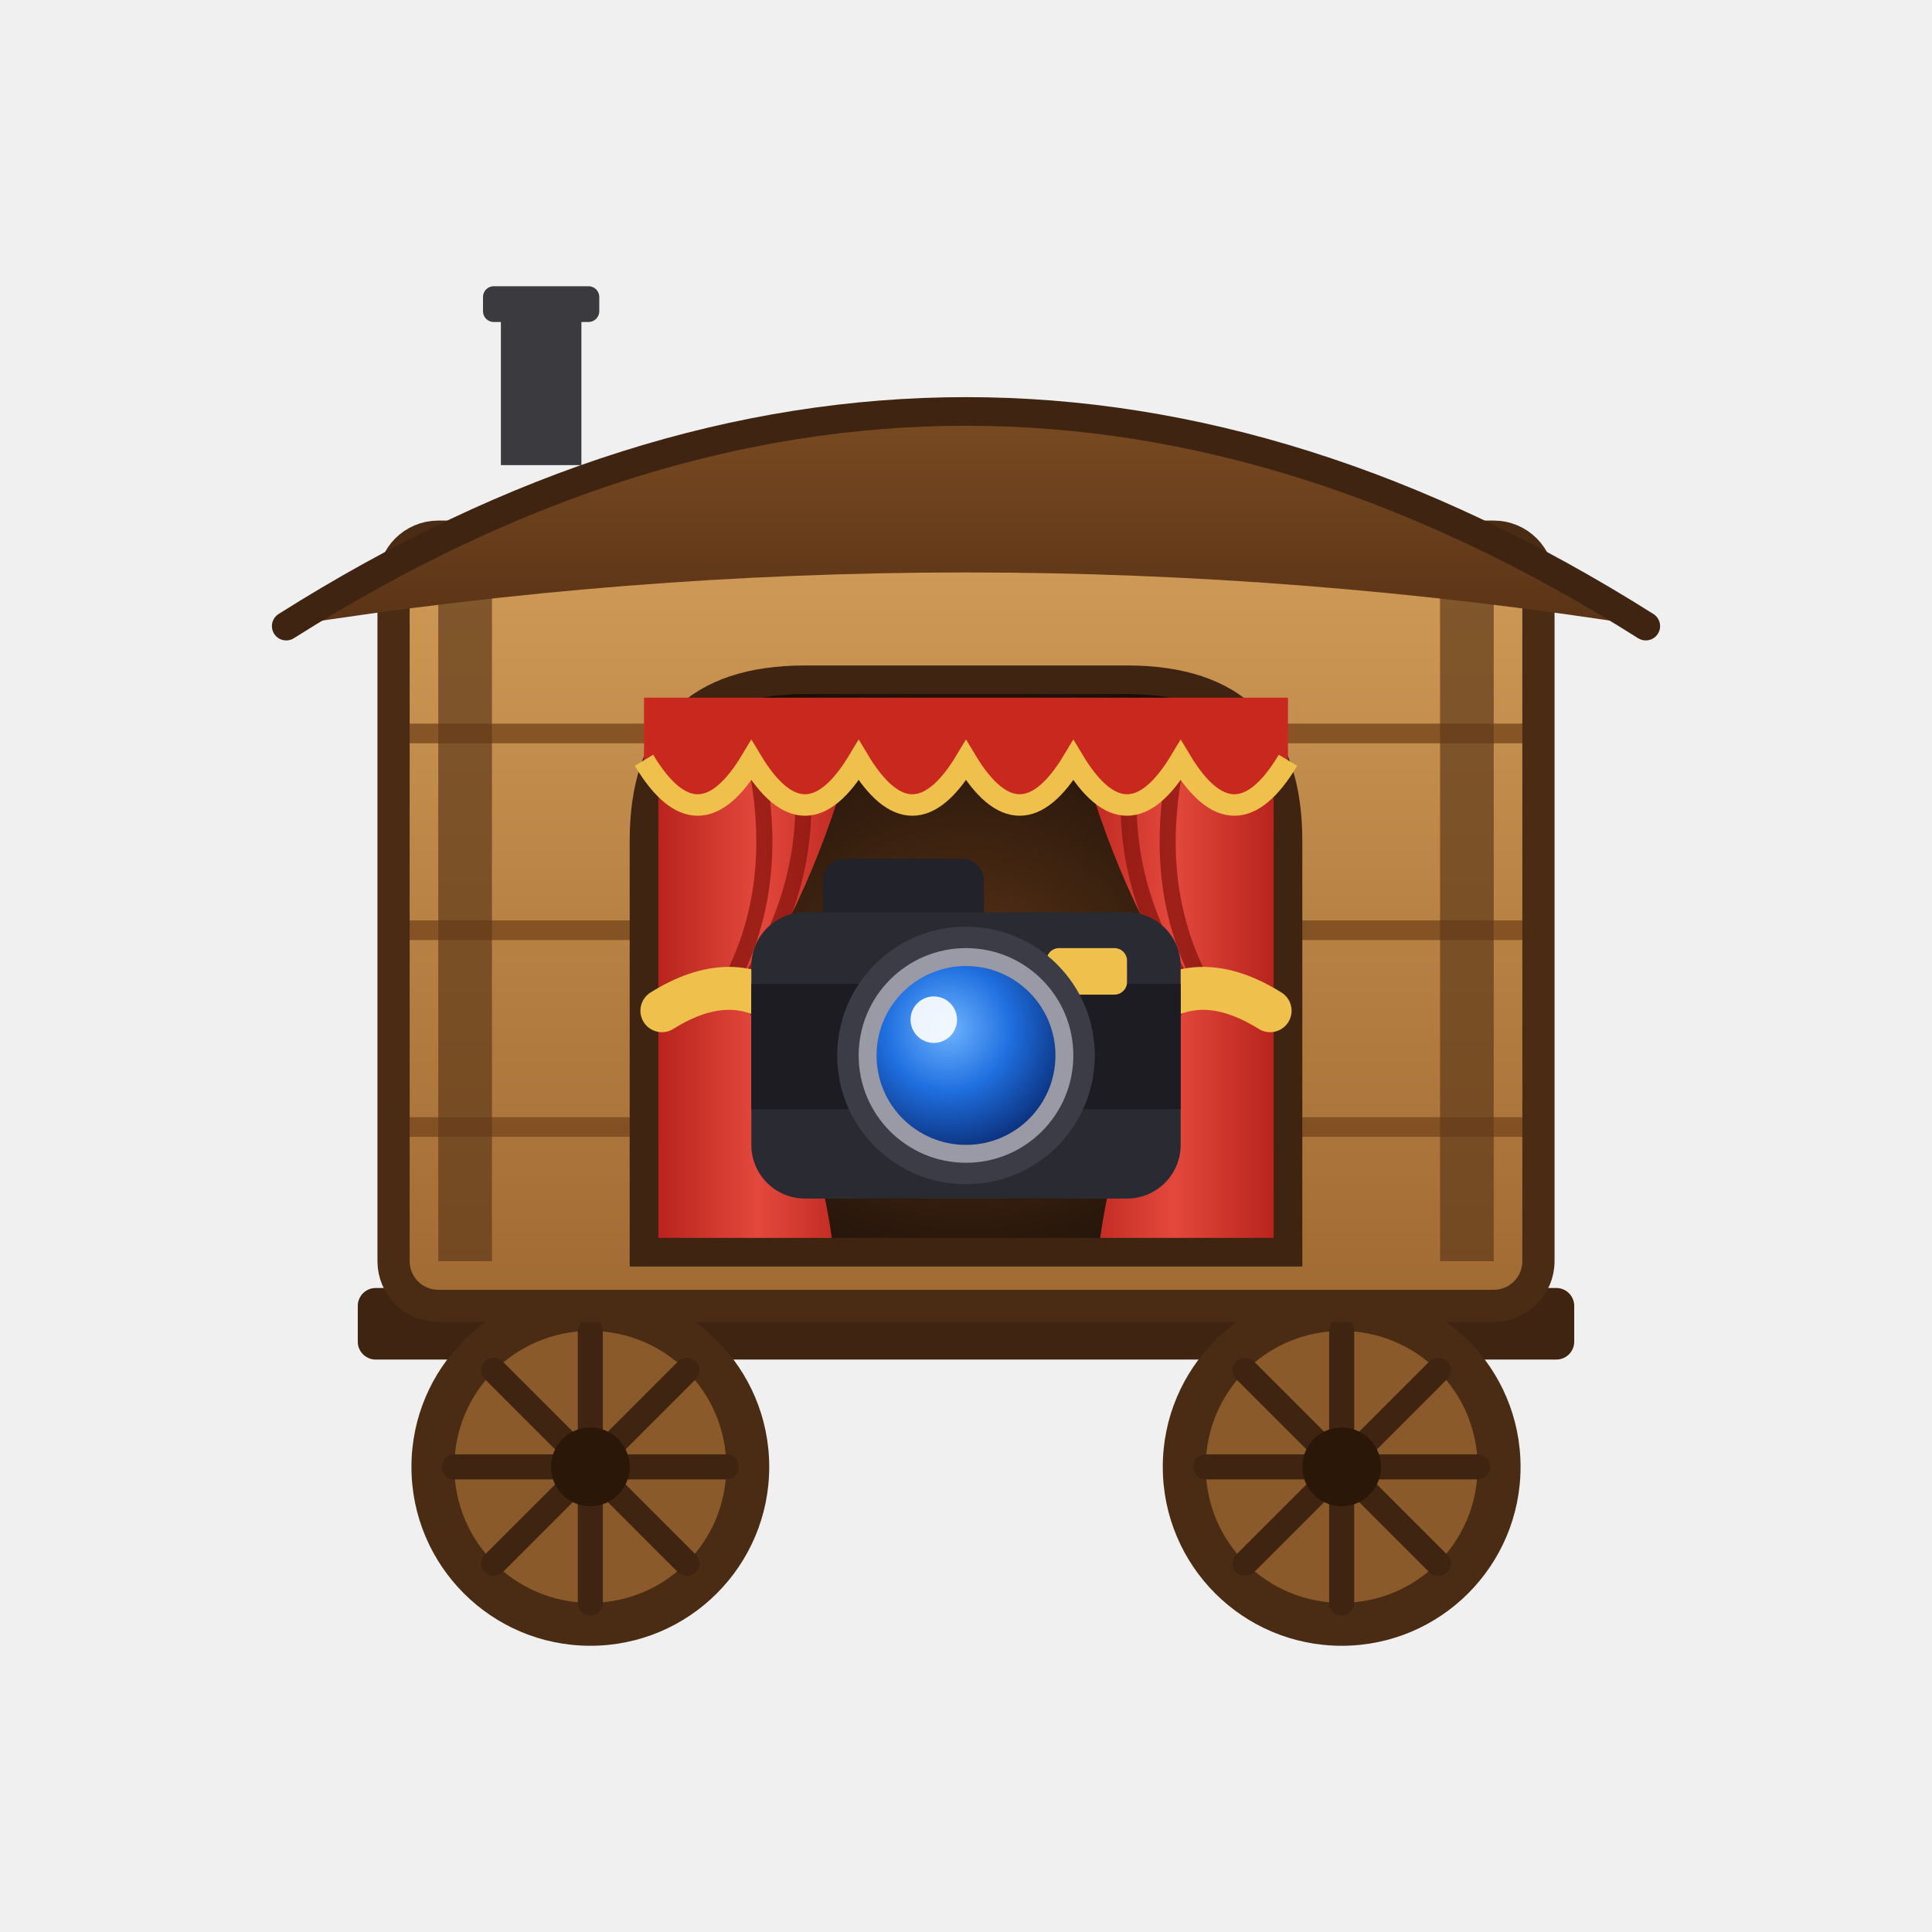
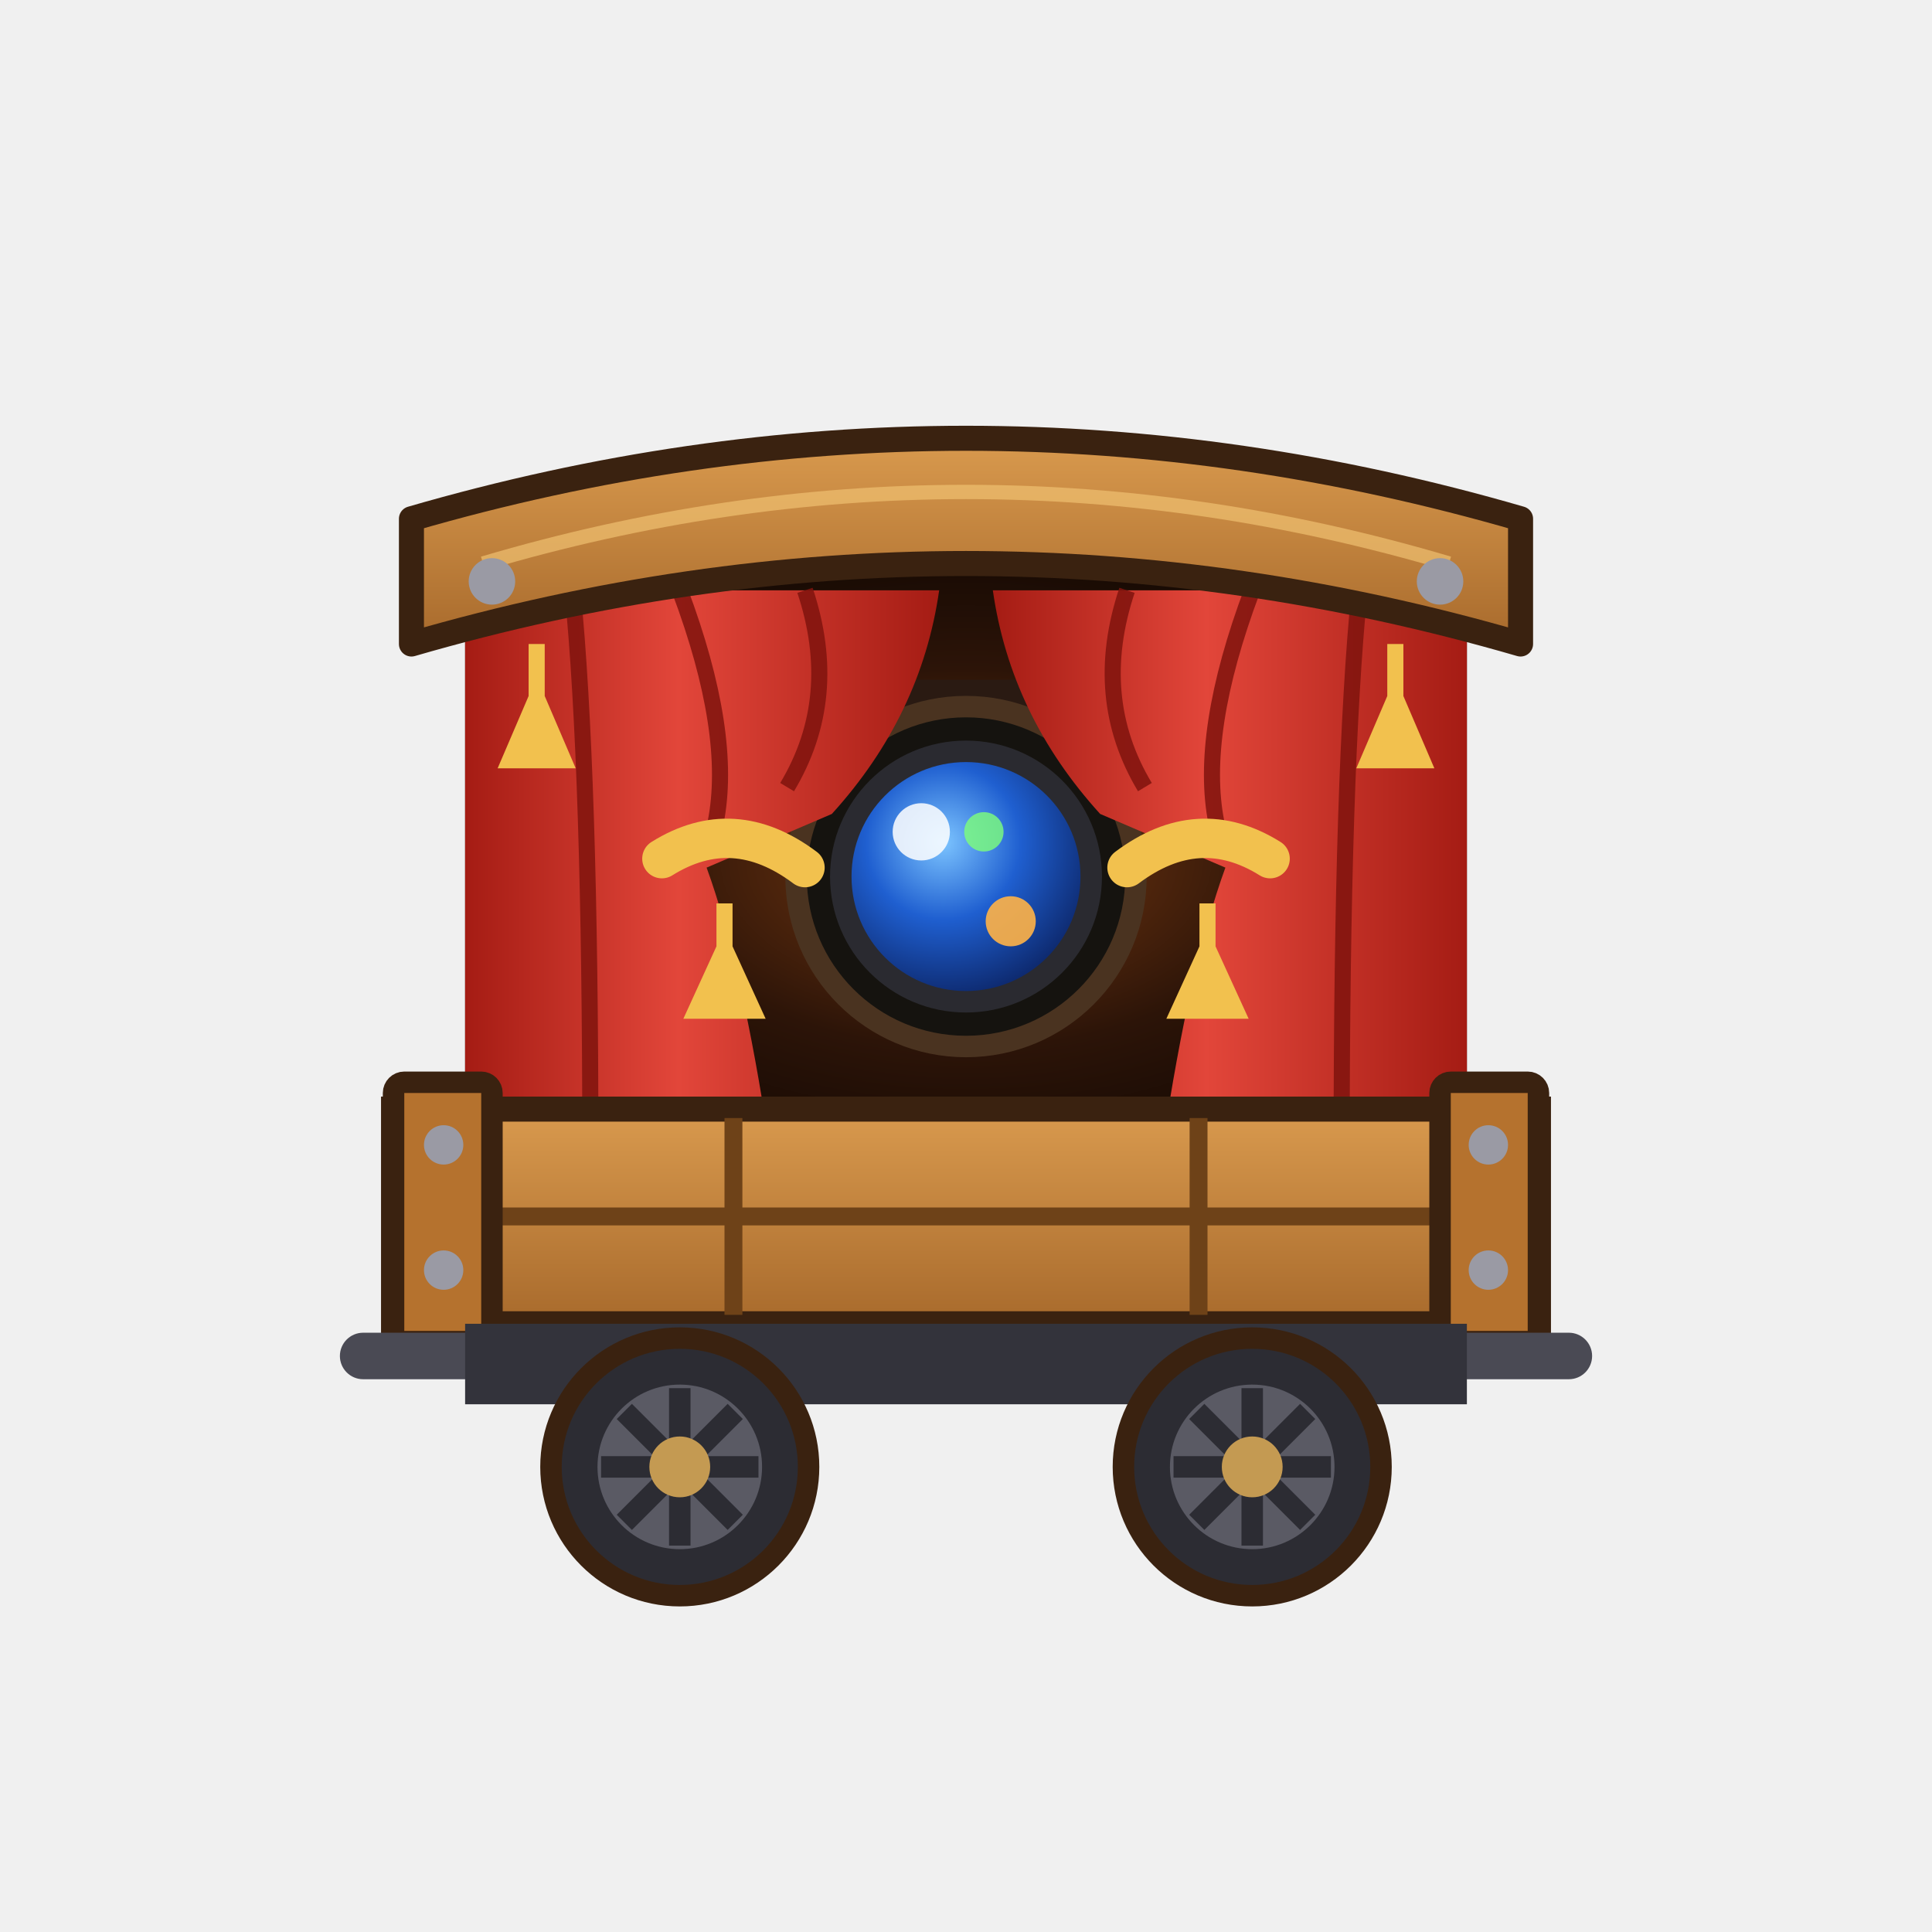
<svg xmlns="http://www.w3.org/2000/svg" viewBox="0 0 108 108">
  <defs>
    <linearGradient id="wood" x1="0" y1="0" x2="0" y2="1">
-       <stop offset="0" stop-color="#d09a57" />
-       <stop offset="1" stop-color="#a06a33" />
-     </linearGradient>
-     <linearGradient id="roof" x1="0" y1="0" x2="0" y2="1">
-       <stop offset="0" stop-color="#7a4b22" />
-       <stop offset="1" stop-color="#5a3316" />
+       <stop offset="0" stop-color="#d99a4e" />
+       <stop offset="1" stop-color="#a86a2c" />
    </linearGradient>
    <linearGradient id="red" x1="0" y1="0" x2="1" y2="0">
-       <stop offset="0" stop-color="#b8241d" />
-       <stop offset="0.5" stop-color="#e4483c" />
-       <stop offset="1" stop-color="#b8241d" />
+       <stop offset="0" stop-color="#a51c14" />
+       <stop offset="0.45" stop-color="#e2463a" />
+       <stop offset="1" stop-color="#a51c14" />
    </linearGradient>
-     <radialGradient id="stage" cx="0.5" cy="0.55" r="0.6">
-       <stop offset="0" stop-color="#5c3417" />
-       <stop offset="1" stop-color="#170d07" />
+     <radialGradient id="glow" cx="0.5" cy="0.5" r="0.55">
+       <stop offset="0" stop-color="#7a3a12" />
+       <stop offset="0.6" stop-color="#2c1408" />
+       <stop offset="1" stop-color="#150903" />
    </radialGradient>
-     <radialGradient id="lens" cx="0.4" cy="0.35" r="0.7">
-       <stop offset="0" stop-color="#6fb4ff" />
-       <stop offset="0.5" stop-color="#1f6fe0" />
-       <stop offset="1" stop-color="#0b2f7a" />
+     <radialGradient id="glass" cx="0.4" cy="0.35" r="0.75">
+       <stop offset="0" stop-color="#7cc4ff" />
+       <stop offset="0.45" stop-color="#1f5fd0" />
+       <stop offset="1" stop-color="#0a1f5c" />
    </radialGradient>
  </defs>
-   <rect x="20" y="72" width="68" height="4" rx="1" fill="#3e2411" />
-   <g stroke="#3e2411" stroke-width="1.4" stroke-linecap="round">
-     <circle cx="33" cy="82" r="10" fill="#4a2c14" stroke="none" />
-     <circle cx="33" cy="82" r="7.6" fill="#8a5a2a" stroke="none" />
-     <path d="M33 74.4v15.2M25.4 82h15.2M27.6 76.6l10.8 10.8M38.4 76.6L27.6 87.4" />
-     <circle cx="33" cy="82" r="2.2" fill="#2a1708" stroke="none" />
-     <circle cx="75" cy="82" r="10" fill="#4a2c14" stroke="none" />
-     <circle cx="75" cy="82" r="7.6" fill="#8a5a2a" stroke="none" />
-     <path d="M75 74.4v15.2M67.4 82h15.2M69.6 76.6l10.8 10.8M80.4 76.6L69.6 87.4" />
-     <circle cx="75" cy="82" r="2.2" fill="#2a1708" stroke="none" />
+   <rect x="26" y="32" width="56" height="32" fill="url(#glow)" />
+   <path d="M47 38h14l-2 3.5H49Z" fill="#2a1a12" />
+   <circle cx="54" cy="49" r="9.5" fill="#15130f" stroke="#4a3320" stroke-width="1.2" />
+   <circle cx="54" cy="49" r="7.6" fill="#2a2a30" />
+   <circle cx="54" cy="49" r="6.4" fill="url(#glass)" />
+   <circle cx="56.5" cy="51.5" r="1.4" fill="#ffb347" opacity="0.9" />
+   <circle cx="55" cy="46.5" r="1.1" fill="#7dff7a" opacity="0.8" />
+   <circle cx="51.5" cy="46.5" r="1.6" fill="#ffffff" opacity="0.85" />
+   <path d="M26 33H52.5Q51.5 40 46.5 45.5L39.5 48.5Q41.5 54 43 64H26Z" fill="url(#red)" />
+   <path d="M82 33H55.5Q56.5 40 61.5 45.5L68.5 48.5Q66.5 54 65 64H82Z" fill="url(#red)" />
+   <g stroke="#7f130d" stroke-width="0.9" fill="none" opacity="0.85">
+     <path d="M32 33q1 10 1 31M38 33q3 8 2 13M45 33q2 6-1 11" />
+     <path d="M76 33q-1 10-1 31M70 33q-3 8-2 13M63 33q-2 6 1 11" />
  </g>
-   <rect x="22" y="30" width="64" height="43" rx="2.5" fill="url(#wood)" />
-   <path d="M22 41h64M22 52h64M22 63h64" stroke="#7d4a1f" stroke-width="1.1" opacity="0.85" />
-   <rect x="22" y="30" width="64" height="43" rx="2.5" fill="none" stroke="#4a2c14" stroke-width="1.8" />
-   <rect x="24.5" y="32.5" width="3" height="38" fill="#5f3a1a" opacity="0.7" />
-   <rect x="80.5" y="32.5" width="3" height="38" fill="#5f3a1a" opacity="0.7" />
-   <rect x="28" y="17" width="4.5" height="9" fill="#3a3a3f" />
-   <rect x="27" y="16" width="6.5" height="2" rx="0.6" fill="#3a3a3f" />
-   <path d="M16 35 Q54 11 92 35 Q54 29 16 35 Z" fill="url(#roof)" />
-   <path d="M16 35 Q54 11 92 35" fill="none" stroke="#3e2411" stroke-width="1.6" stroke-linecap="round" />
-   <path d="M36 70V47Q36 38 45 38H63Q72 38 72 47V70Z" fill="url(#stage)" />
-   <path d="M36 70V47Q36 38 45 38H63Q72 38 72 47V70Z" fill="none" stroke="#3e2411" stroke-width="1.6" />
-   <path d="M36.8 42 L48 40.5 Q46 49 41.5 56 Q45.5 62 46.5 69.2 L36.8 69.2 Z" fill="url(#red)" />
-   <path d="M71.2 42 L60 40.5 Q62 49 66.5 56 Q62.5 62 61.5 69.2 L71.2 69.2 Z" fill="url(#red)" />
-   <path d="M42 41.5q2 8-1.5 14M44.5 41.2q1.5 7-2.5 13.5M66 41.5q-2 8 1.5 14M63.5 41.2q-1.5 7 2.5 13.5" stroke="#8c1710" stroke-width="0.9" fill="none" opacity="0.8" />
-   <path d="M37 56.5q4-2.5 7 0M71 56.5q-4-2.5-7 0" stroke="#f0c04d" stroke-width="2.4" fill="none" stroke-linecap="round" />
-   <path d="M36 39H72V42.5Q69 47.5 66 42.5Q63 47.5 60 42.5Q57 47.5 54 42.5Q51 47.5 48 42.5Q45 47.5 42 42.5Q39 47.5 36 42.5Z" fill="#c9281f" />
-   <path d="M36 42.5Q39 47.5 42 42.5Q45 47.5 48 42.5Q51 47.5 54 42.5Q57 47.5 60 42.5Q63 47.5 66 42.5Q69 47.5 72 42.5" fill="none" stroke="#f0c04d" stroke-width="1.2" />
-   <rect x="46" y="48" width="9" height="4" rx="1.2" fill="#22222a" />
-   <rect x="42" y="51" width="24" height="16" rx="3" fill="#2a2a32" />
-   <rect x="42" y="55" width="24" height="7" fill="#1c1c22" />
-   <rect x="58.5" y="53" width="4.5" height="2.6" rx="0.7" fill="#f0c04d" />
-   <circle cx="54" cy="59" r="7.2" fill="#3c3c46" />
-   <circle cx="54" cy="59" r="6" fill="#9a9aa6" />
-   <circle cx="54" cy="59" r="5" fill="url(#lens)" />
-   <circle cx="52.2" cy="57" r="1.3" fill="#ffffff" opacity="0.9" />
+   <g stroke="#f2c14e" stroke-width="2.2" fill="none" stroke-linecap="round">
+     <path d="M37 48q4-2.5 8 0.5M71 48q-4-2.5-8 0.5" />
+   </g>
+   <g fill="#f2c14e">
+     <path d="M40.5 50.5v2.5l-1.6 3.5h3.2l-1.6-3.5" stroke="#f2c14e" stroke-width="0.9" />
+     <path d="M67.5 50.5v2.5l-1.6 3.5h3.2l-1.6-3.5" stroke="#f2c14e" stroke-width="0.9" />
+     <path d="M30 36v3l-1.5 3.5h3l-1.5-3.5" stroke="#f2c14e" stroke-width="0.9" />
+     <path d="M78 36v3l-1.5 3.5h3l-1.5-3.5" stroke="#f2c14e" stroke-width="0.9" />
+   </g>
+   <path d="M23 29Q54 20 85 29V36Q54 27 23 36Z" fill="url(#wood)" stroke="#3a2210" stroke-width="1.4" stroke-linejoin="round" />
+   <path d="M27 31.5Q54 23.5 81 31.5" fill="none" stroke="#f0c070" stroke-width="0.8" opacity="0.7" />
+   <circle cx="27.5" cy="32.5" r="1.3" fill="#9a9aa4" />
+   <circle cx="80.5" cy="32.5" r="1.3" fill="#9a9aa4" />
+   <rect x="22" y="62" width="64" height="12" fill="url(#wood)" stroke="#3a2210" stroke-width="1.4" />
+   <path d="M27 68h54M41 62.5v11M67 62.5v11" stroke="#6e4218" stroke-width="1" />
+   <rect x="22" y="60.5" width="5.5" height="14.5" rx="0.6" fill="#b5722e" stroke="#3a2210" stroke-width="1.2" />
+   <rect x="80.5" y="60.5" width="5.5" height="14.5" rx="0.6" fill="#b5722e" stroke="#3a2210" stroke-width="1.2" />
+   <g fill="#9a9aa4">
+     <circle cx="24.8" cy="64" r="1.1" />
+     <circle cx="24.8" cy="71" r="1.1" />
+     <circle cx="83.2" cy="64" r="1.1" />
+     <circle cx="83.2" cy="71" r="1.1" />
+   </g>
+   <rect x="19" y="74.5" width="70" height="2.6" rx="1.3" fill="#4a4a54" />
+   <rect x="26" y="74" width="56" height="4.5" fill="#33333b" />
+   <g stroke="#3a2210" stroke-width="1.2">
+     <circle cx="38" cy="82" r="7.2" fill="#2c2c33" />
+     <circle cx="38" cy="82" r="4.6" fill="#5a5a64" stroke="none" />
+     <path d="M38 77.6v8.8M33.6 82h8.8M34.9 78.9l6.2 6.2M41.1 78.9l-6.2 6.2" stroke="#2c2c33" stroke-width="1.2" />
+     <circle cx="38" cy="82" r="1.7" fill="#c49a52" stroke="none" />
+     <circle cx="70" cy="82" r="7.2" fill="#2c2c33" />
+     <circle cx="70" cy="82" r="4.6" fill="#5a5a64" stroke="none" />
+     <path d="M70 77.6v8.8M65.6 82h8.8M66.9 78.9l6.2 6.2M73.1 78.9l-6.2 6.2" stroke="#2c2c33" stroke-width="1.2" />
+     <circle cx="70" cy="82" r="1.7" fill="#c49a52" stroke="none" />
+   </g>
</svg>
